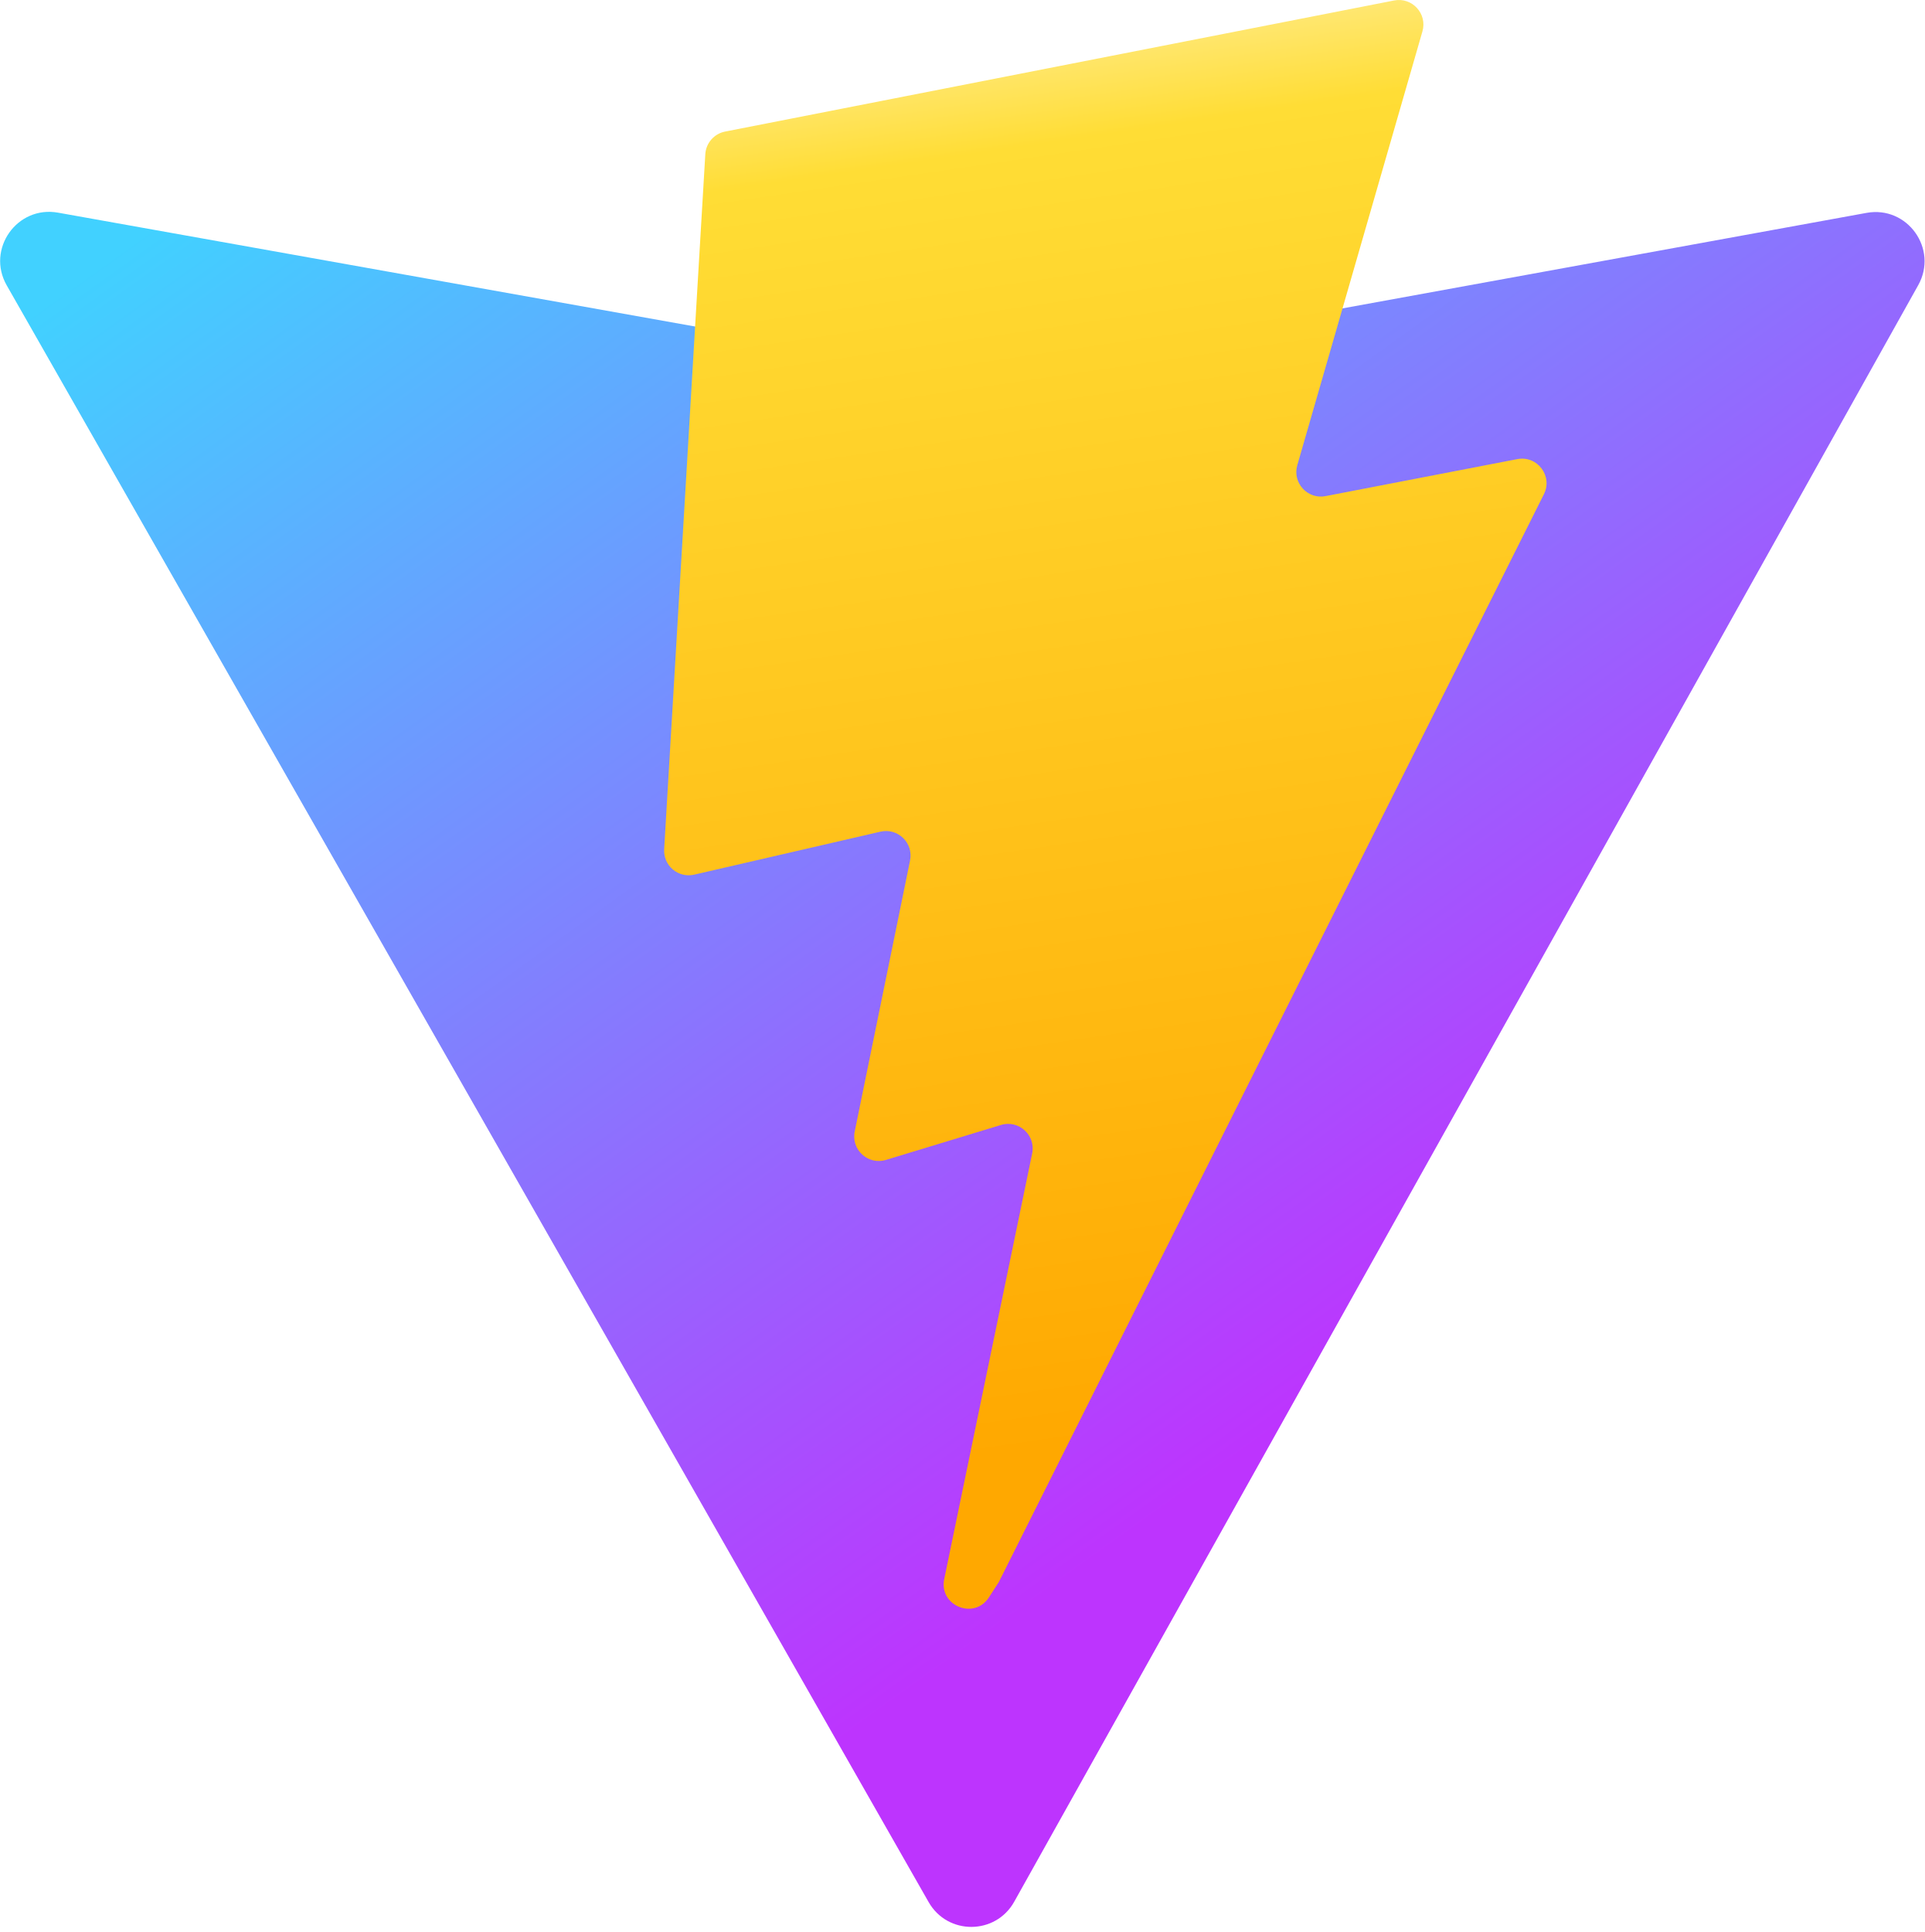
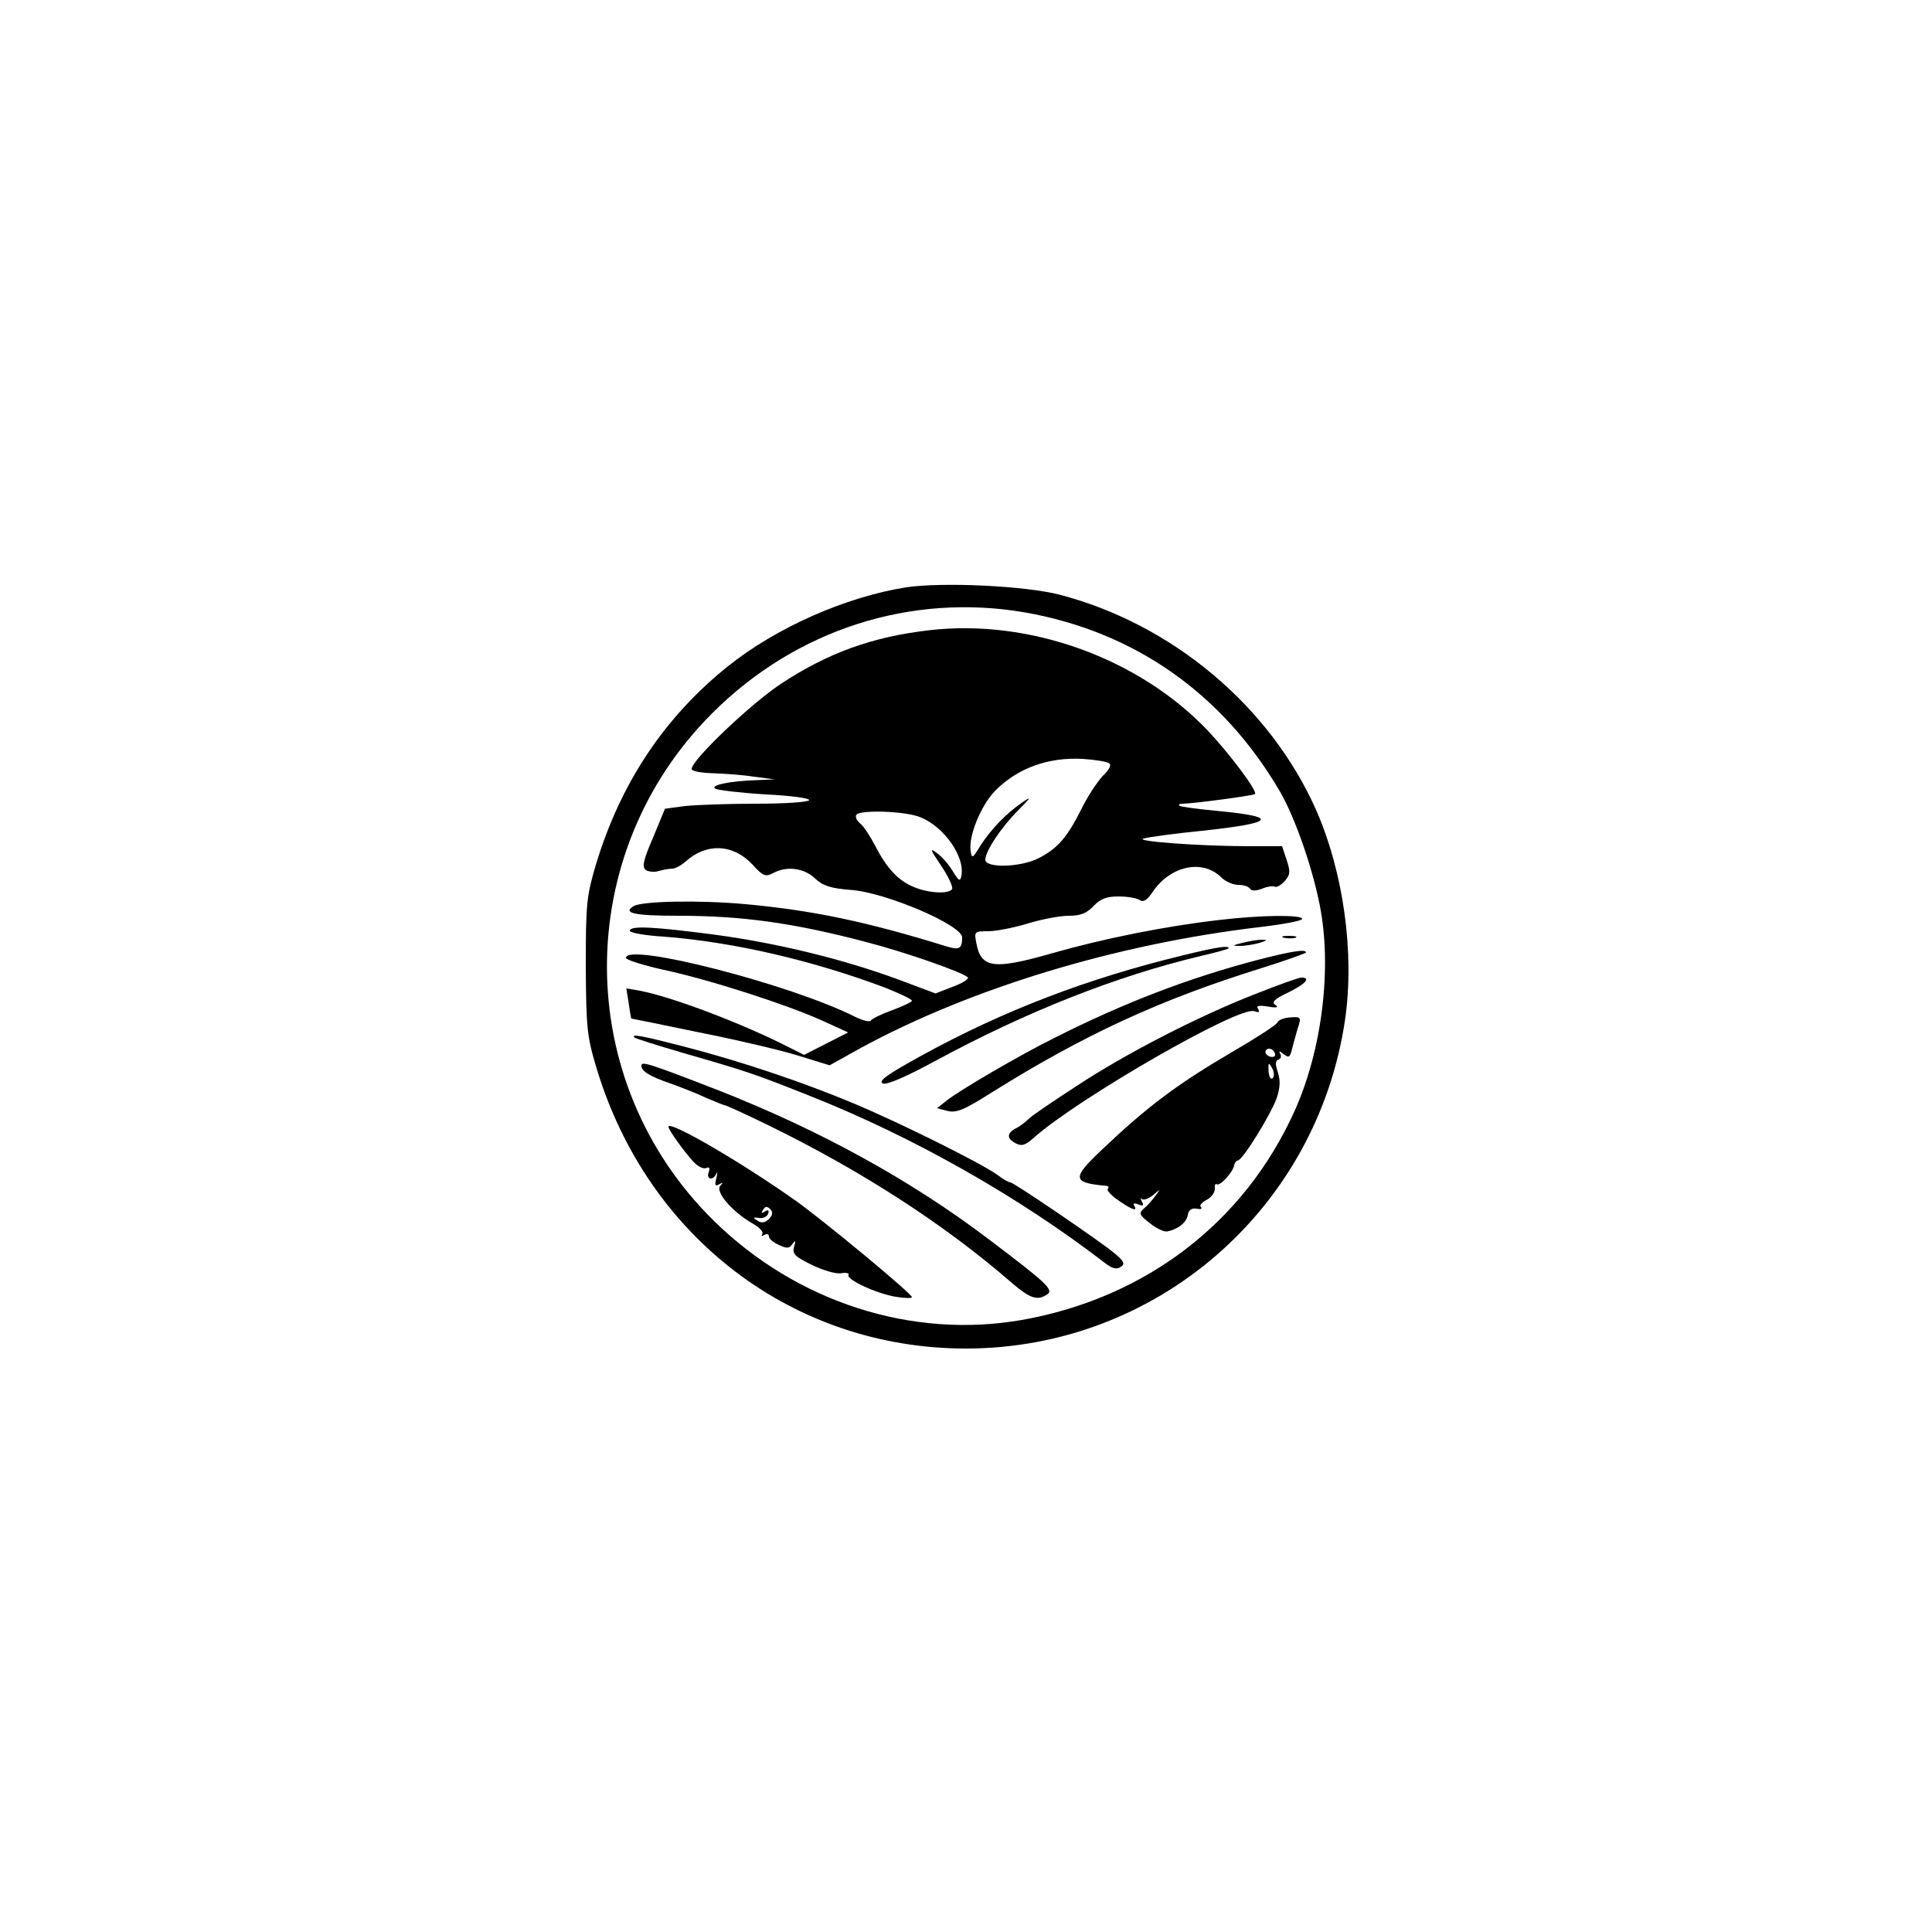
- <svg xmlns="http://www.w3.org/2000/svg" aria-hidden="true" role="img" class="iconify iconify--logos" width="31.88" height="32" preserveAspectRatio="xMidYMid meet" viewBox="0 0 256 257">
-   <defs>
-     <linearGradient id="IconifyId1813088fe1fbc01fb466" x1="-.828%" x2="57.636%" y1="7.652%" y2="78.411%">
-       <stop offset="0%" stop-color="#41D1FF" />
-       <stop offset="100%" stop-color="#BD34FE" />
-     </linearGradient>
-     <linearGradient id="IconifyId1813088fe1fbc01fb467" x1="43.376%" x2="50.316%" y1="2.242%" y2="89.03%">
-       <stop offset="0%" stop-color="#FFEA83" />
-       <stop offset="8.333%" stop-color="#FFDD35" />
-       <stop offset="100%" stop-color="#FFA800" />
-     </linearGradient>
-   </defs>
-   <path fill="url(#IconifyId1813088fe1fbc01fb466)" d="M255.153 37.938L134.897 252.976c-2.483 4.44-8.862 4.466-11.382.048L.875 37.958c-2.746-4.814 1.371-10.646 6.827-9.67l120.385 21.517a6.537 6.537 0 0 0 2.322-.004l117.867-21.483c5.438-.991 9.574 4.796 6.877 9.62Z" />
-   <path fill="url(#IconifyId1813088fe1fbc01fb467)" d="M185.432.063L96.44 17.501a3.268 3.268 0 0 0-2.634 3.014l-5.474 92.456a3.268 3.268 0 0 0 3.997 3.378l24.777-5.718c2.318-.535 4.413 1.507 3.936 3.838l-7.361 36.047c-.495 2.426 1.782 4.5 4.151 3.78l15.304-4.649c2.372-.72 4.652 1.36 4.15 3.788l-11.698 56.621c-.732 3.542 3.979 5.473 5.943 2.437l1.313-2.028l72.516-144.72c1.215-2.423-.88-5.186-3.54-4.672l-25.505 4.922c-2.396.462-4.435-1.77-3.759-4.114l16.646-57.705c.677-2.35-1.37-4.583-3.769-4.113Z" />
+ <svg xmlns="http://www.w3.org/2000/svg" width="256px" height="256px" viewBox="0 0 256 256" version="1.1">
+   <g id="surface1">
+     <path style=" stroke:none;fill-rule:nonzero;fill:rgb(0%,0%,0%);fill-opacity:1;" d="M 120.062 77.824 C 112.027 79.105 102.859 83.148 96.41 88.32 C 88.062 95.027 82.277 103.68 79 114.434 C 77.723 118.734 77.621 119.656 77.621 128 C 77.672 136.242 77.773 137.32 79.055 141.566 C 85.812 163.992 105.164 178.688 128 178.688 C 153.242 178.688 174.539 160.203 178.227 135.117 C 179.508 126.258 178.023 115.609 174.387 107.316 C 168.293 93.594 155.34 82.688 140.391 78.797 C 135.832 77.621 124.93 77.105 120.062 77.824 Z M 135.832 81.152 C 150.375 83.711 162.098 91.957 169.676 105.012 C 171.57 108.34 173.824 114.688 174.848 119.809 C 176.539 128.102 175.207 139.109 171.52 147.25 C 164.863 161.996 151.809 171.98 135.426 174.898 C 120.832 177.461 105.523 172.543 94.516 161.691 C 75.777 143.207 75.727 113.152 94.363 94.516 C 105.473 83.406 120.68 78.539 135.832 81.152 Z M 135.832 81.152 " />
+     <path style=" stroke:none;fill-rule:nonzero;fill:rgb(0%,0%,0%);fill-opacity:1;" d="M 123.137 83.508 C 115.609 84.379 109.773 86.477 103.527 90.574 C 99.43 93.285 91.648 100.711 91.648 101.887 C 91.648 102.195 92.875 102.398 94.363 102.453 C 95.797 102.504 98.305 102.656 99.84 102.91 L 102.656 103.27 L 100.352 103.371 C 96.77 103.477 94.055 104.039 94.77 104.5 C 95.129 104.703 98.152 105.062 101.477 105.266 C 104.805 105.422 107.367 105.777 107.211 106.035 C 107.059 106.293 103.887 106.496 100.199 106.496 C 96.461 106.496 92.262 106.648 90.777 106.805 L 88.113 107.16 L 86.527 111 C 85.195 114.074 85.043 114.895 85.605 115.301 C 85.965 115.508 86.734 115.609 87.297 115.406 C 87.859 115.25 88.68 115.098 89.09 115.098 C 89.496 115.098 90.316 114.637 90.879 114.125 C 93.645 111.668 97.125 111.82 99.688 114.535 C 101.121 116.121 101.426 116.223 102.504 115.66 C 104.242 114.738 106.496 114.996 107.98 116.379 C 109.004 117.352 110.027 117.707 112.691 117.914 C 117.301 118.223 127.488 122.574 127.488 124.211 C 127.488 125.695 127.129 125.902 125.543 125.441 C 114.84 122.113 107.672 120.629 98.816 119.809 C 92.621 119.246 85.094 119.398 83.969 120.062 C 82.434 120.984 84.02 121.344 89.906 121.344 C 98.254 121.344 105.012 122.266 114.586 124.773 C 119.961 126.156 127.848 128.922 128.258 129.535 C 128.359 129.742 127.488 130.305 126.207 130.766 L 123.957 131.637 L 119.039 129.793 C 111.82 127.129 103.117 124.98 94.719 123.852 C 86.527 122.777 83.457 122.625 83.457 123.34 C 83.457 123.598 85.453 123.957 87.961 124.109 C 97.23 124.824 107.777 127.281 117.402 130.918 C 119.297 131.688 120.832 132.402 120.832 132.609 C 120.832 132.762 119.656 133.324 118.273 133.836 C 116.84 134.348 115.559 134.965 115.406 135.219 C 115.25 135.477 114.277 135.219 113.254 134.707 C 104.703 130.406 82.945 124.824 82.945 126.926 C 82.945 127.18 85.195 127.898 87.961 128.512 C 94.156 129.844 104.09 133.07 108.801 135.168 L 112.383 136.805 L 109.465 138.293 L 106.547 139.777 L 104.602 138.805 C 98.406 135.629 89.09 132.098 84.789 131.277 L 82.996 130.969 L 83.301 132.914 C 83.457 134.043 83.609 134.91 83.66 134.965 C 83.711 134.965 87.758 135.781 92.672 136.805 C 97.586 137.777 103.477 139.16 105.777 139.879 L 109.926 141.16 L 113.973 138.906 C 128.562 130.969 147.867 125.082 167.066 122.828 C 170.086 122.469 172.543 122.008 172.543 121.754 C 172.543 121.191 167.016 121.242 161.535 121.906 C 154.367 122.727 146.227 124.363 139.418 126.309 C 131.738 128.512 129.996 128.309 129.383 125.031 C 129.074 123.441 129.074 123.391 130.969 123.391 C 131.992 123.391 134.348 122.93 136.191 122.367 C 138.035 121.805 140.441 121.344 141.621 121.344 C 143.156 121.344 143.973 121.035 144.895 120.062 C 145.816 119.09 146.637 118.785 148.172 118.785 C 149.352 118.785 150.578 118.988 150.988 119.246 C 151.5 119.602 152.012 119.297 152.781 118.117 C 155.137 114.688 159.387 113.816 161.844 116.273 C 162.355 116.789 163.379 117.246 164.043 117.246 C 164.762 117.246 165.426 117.453 165.633 117.762 C 165.836 118.066 166.398 118.066 167.219 117.762 C 167.938 117.453 168.703 117.352 168.961 117.504 C 169.164 117.605 169.727 117.301 170.238 116.734 C 170.957 115.918 171.008 115.508 170.496 113.973 L 169.883 112.129 L 165.684 112.129 C 158.926 112.129 150.117 111.461 151.551 111.105 C 152.27 110.898 155.75 110.438 159.336 110.078 C 168.91 109.055 169.574 108.238 161.484 107.469 C 158.77 107.211 156.414 106.906 156.262 106.754 C 156.109 106.598 156.312 106.496 156.723 106.496 C 158.004 106.496 166.094 105.422 166.297 105.215 C 166.656 104.859 163.07 100.043 160.051 96.82 C 150.887 87.195 136.398 81.973 123.137 83.508 Z M 146.945 101.121 C 147.301 101.324 147.047 101.938 146.125 102.809 C 145.406 103.578 144.078 105.574 143.258 107.266 C 141.414 110.949 140.133 112.434 137.625 113.715 C 135.219 114.945 130.559 115.047 130.559 113.922 C 130.559 112.793 132.66 109.621 134.965 107.316 C 136.652 105.625 136.703 105.473 135.426 106.344 C 133.273 107.828 131.277 109.926 129.895 112.078 C 128.871 113.766 128.77 113.816 128.613 112.742 C 128.309 110.797 129.996 106.699 131.84 104.805 C 134.809 101.785 138.906 100.301 143.461 100.559 C 145.051 100.66 146.637 100.914 146.945 101.121 Z M 121.957 108.289 C 125.133 109.566 127.898 113.562 127.387 116.07 C 127.23 116.84 127.027 116.734 126.258 115.457 C 125.746 114.586 124.824 113.512 124.16 113.051 C 123.137 112.281 123.238 112.539 124.723 114.738 C 125.695 116.172 126.309 117.555 126.156 117.812 C 125.746 118.477 123.086 118.375 121.141 117.555 C 118.988 116.684 117.504 115.047 115.969 112.078 C 115.301 110.797 114.434 109.465 113.973 109.105 C 113.512 108.75 113.305 108.238 113.461 107.98 C 113.922 107.266 120.012 107.469 121.957 108.289 Z M 121.957 108.289 " />
+     <path style=" stroke:none;fill-rule:nonzero;fill:rgb(0%,0%,0%);fill-opacity:1;" d="M 170.137 124.262 C 170.598 124.363 171.316 124.363 171.672 124.262 C 171.98 124.109 171.621 124.008 170.754 124.008 C 169.934 124.008 169.625 124.109 170.137 124.262 Z M 170.137 124.262 " />
+     <path style=" stroke:none;fill-rule:nonzero;fill:rgb(0%,0%,0%);fill-opacity:1;" d="M 164.609 124.93 C 163.227 125.285 163.227 125.336 164.352 125.336 C 165.07 125.336 166.195 125.133 166.91 124.93 C 167.938 124.621 167.988 124.52 167.168 124.52 C 166.605 124.52 165.477 124.723 164.609 124.93 Z M 164.609 124.93 " />
+     <path style=" stroke:none;fill-rule:nonzero;fill:rgb(0%,0%,0%);fill-opacity:1;" d="M 154.367 127.18 C 141.875 130.406 130.969 134.809 120.168 140.953 C 117.301 142.594 116.379 143.309 116.992 143.566 C 117.555 143.77 120.113 142.645 123.801 140.645 C 135.988 134.043 147.918 129.332 159.129 126.668 C 161.125 126.207 162.816 125.746 162.816 125.645 C 162.816 125.184 160.613 125.594 154.367 127.18 Z M 154.367 127.18 " />
+     <path style=" stroke:none;fill-rule:nonzero;fill:rgb(0%,0%,0%);fill-opacity:1;" d="M 166.504 127.23 C 157.543 129.586 148.941 132.863 139.727 137.523 C 135.066 139.828 127.027 144.539 125.391 145.867 L 124.16 146.84 L 125.543 147.199 C 126.719 147.508 127.797 147.047 131.43 144.742 C 143.719 137.062 153.754 132.453 167.066 128.309 C 170.344 127.281 173.055 126.309 173.055 126.207 C 173.055 125.746 171.211 126.004 166.504 127.23 Z M 166.504 127.23 " />
+     <path style=" stroke:none;fill-rule:nonzero;fill:rgb(0%,0%,0%);fill-opacity:1;" d="M 166.398 131.688 C 158.77 134.656 149.145 139.621 142.695 143.871 C 139.621 145.867 136.754 147.812 136.344 148.223 C 135.938 148.633 135.168 149.246 134.605 149.504 C 133.375 150.168 133.375 150.887 134.605 151.5 C 135.371 151.91 135.887 151.758 137.012 150.734 C 142.898 145.512 164.25 133.223 166.195 133.992 C 166.809 134.195 166.965 134.145 166.707 133.684 C 166.398 133.273 166.758 133.172 168.039 133.375 C 169.164 133.582 169.473 133.477 169.012 133.172 C 168.449 132.812 168.805 132.402 170.648 131.531 C 172.953 130.406 173.773 129.535 172.441 129.535 C 172.082 129.535 169.371 130.508 166.398 131.688 Z M 166.398 131.688 " />
+     <path style=" stroke:none;fill-rule:nonzero;fill:rgb(0%,0%,0%);fill-opacity:1;" d="M 169.266 135.477 C 169.164 135.781 166.555 137.473 163.48 139.266 C 155.957 143.668 152.062 146.586 145.922 152.422 C 141.977 156.16 142.078 156.723 146.637 157.133 C 146.895 157.184 146.945 157.336 146.789 157.543 C 146.586 157.695 147.25 158.414 148.223 159.078 C 150.066 160.359 150.785 160.562 150.273 159.742 C 150.066 159.438 150.324 159.387 150.836 159.59 C 151.5 159.848 151.602 159.742 151.297 159.18 C 151.09 158.77 151.09 158.617 151.297 158.875 C 151.551 159.078 152.219 158.824 152.781 158.363 C 153.805 157.492 153.805 157.492 153.09 158.465 C 152.68 159.027 152.012 159.797 151.551 160.152 C 150.887 160.77 150.938 160.973 152.32 162.047 C 153.141 162.715 154.164 163.227 154.625 163.176 C 156.059 162.918 157.234 161.996 157.391 160.973 C 157.492 160.359 157.902 160.051 158.516 160.152 C 159.078 160.258 159.336 160.203 159.129 159.949 C 158.875 159.742 159.23 159.336 159.898 158.977 C 160.512 158.668 160.973 158.004 160.973 157.543 C 160.922 157.082 161.023 156.773 161.23 156.93 C 161.691 157.184 163.379 155.289 163.531 154.418 C 163.586 154.113 163.789 153.805 164.043 153.754 C 164.711 153.652 168.398 147.66 169.164 145.512 C 169.625 144.129 169.676 143.207 169.32 142.078 C 168.961 141.004 168.961 140.543 169.422 140.391 C 169.727 140.289 169.832 139.93 169.625 139.621 C 169.422 139.211 169.574 139.266 170.086 139.672 C 170.754 140.188 170.906 140.133 171.16 139.16 C 171.316 138.496 171.672 137.266 171.93 136.344 C 172.441 134.758 172.441 134.707 170.957 134.809 C 170.137 134.859 169.371 135.168 169.266 135.477 Z M 168.961 139.777 C 168.961 140.031 168.602 140.133 168.191 139.98 C 167.781 139.777 167.578 139.469 167.73 139.211 C 168.039 138.648 168.961 139.109 168.961 139.777 Z M 168.652 142.848 C 168.398 143.105 168.141 142.695 168.09 141.926 C 168.039 140.801 168.09 140.699 168.551 141.516 C 168.859 142.027 168.859 142.645 168.652 142.848 Z M 168.652 142.848 " />
+     <path style=" stroke:none;fill-rule:nonzero;fill:rgb(0%,0%,0%);fill-opacity:1;" d="M 84.07 137.473 C 84.223 137.625 87.195 138.547 90.676 139.57 C 98.867 141.926 99.84 142.234 107.672 145.355 C 121.141 150.734 135.066 158.617 146.434 167.371 C 147.355 168.09 147.969 168.242 148.48 167.887 C 149.094 167.477 148.992 167.168 147.711 166.094 C 145.766 164.453 134.297 156.672 133.887 156.672 C 133.684 156.672 132.914 156.262 132.199 155.699 C 129.895 154.062 119.348 148.84 113.406 146.328 C 106.344 143.359 98.203 140.645 90.727 138.699 C 84.992 137.215 83.559 136.961 84.07 137.473 Z M 84.07 137.473 " />
+     <path style=" stroke:none;fill-rule:nonzero;fill:rgb(0%,0%,0%);fill-opacity:1;" d="M 84.992 141.211 C 84.992 141.926 86.016 142.594 88.832 143.566 C 90.266 144.078 92.363 144.895 93.543 145.461 C 94.77 145.973 95.848 146.434 96 146.434 C 96.152 146.434 98.766 147.609 101.785 149.094 C 113.973 155.035 125.031 162.152 133.887 169.832 C 136.5 172.082 137.422 172.391 138.754 171.52 C 139.672 170.906 138.648 169.984 131.07 164.25 C 120.68 156.363 108.645 149.762 95.23 144.488 C 85.863 140.852 84.992 140.594 84.992 141.211 Z M 84.992 141.211 " />
+     <path style=" stroke:none;fill-rule:nonzero;fill:rgb(0%,0%,0%);fill-opacity:1;" d="M 88.574 149.301 C 88.574 149.707 90.625 152.574 91.852 153.906 C 92.414 154.523 93.184 154.93 93.543 154.777 C 94.004 154.574 94.105 154.777 93.902 155.34 C 93.543 156.312 94.516 156.469 94.926 155.496 C 95.078 155.188 95.078 155.441 94.926 156.109 C 94.668 157.031 94.77 157.234 95.281 156.93 C 95.848 156.621 95.848 156.672 95.438 157.133 C 94.719 157.902 97.074 160.613 99.688 162.098 C 100.609 162.609 101.172 163.227 101.02 163.48 C 100.863 163.789 100.965 163.84 101.273 163.637 C 101.633 163.43 101.887 163.531 101.887 163.84 C 101.887 164.148 102.504 164.66 103.219 164.965 C 104.293 165.477 104.602 165.426 105.012 164.812 C 105.422 164.301 105.473 164.352 105.215 165.223 C 104.961 166.145 105.32 166.504 107.621 167.629 C 109.105 168.344 110.848 168.859 111.512 168.703 C 112.129 168.602 112.539 168.703 112.434 168.91 C 112.027 169.523 116.172 171.418 118.68 171.828 C 119.859 172.031 120.832 172.031 120.832 171.879 C 120.832 171.418 109.211 161.793 105.473 159.129 C 98.254 154.008 88.574 148.379 88.574 149.301 Z M 101.887 161.535 C 101.324 162.047 100.914 162.098 100.352 161.742 C 99.738 161.332 99.738 161.281 100.559 161.383 C 101.07 161.484 101.633 161.23 101.785 160.82 C 101.938 160.359 101.785 160.258 101.375 160.512 C 100.914 160.82 100.812 160.719 101.121 160.309 C 101.375 159.848 101.633 159.797 102.043 160.203 C 102.453 160.613 102.398 160.973 101.887 161.535 Z M 101.887 161.535 " />
+   </g>
</svg>
